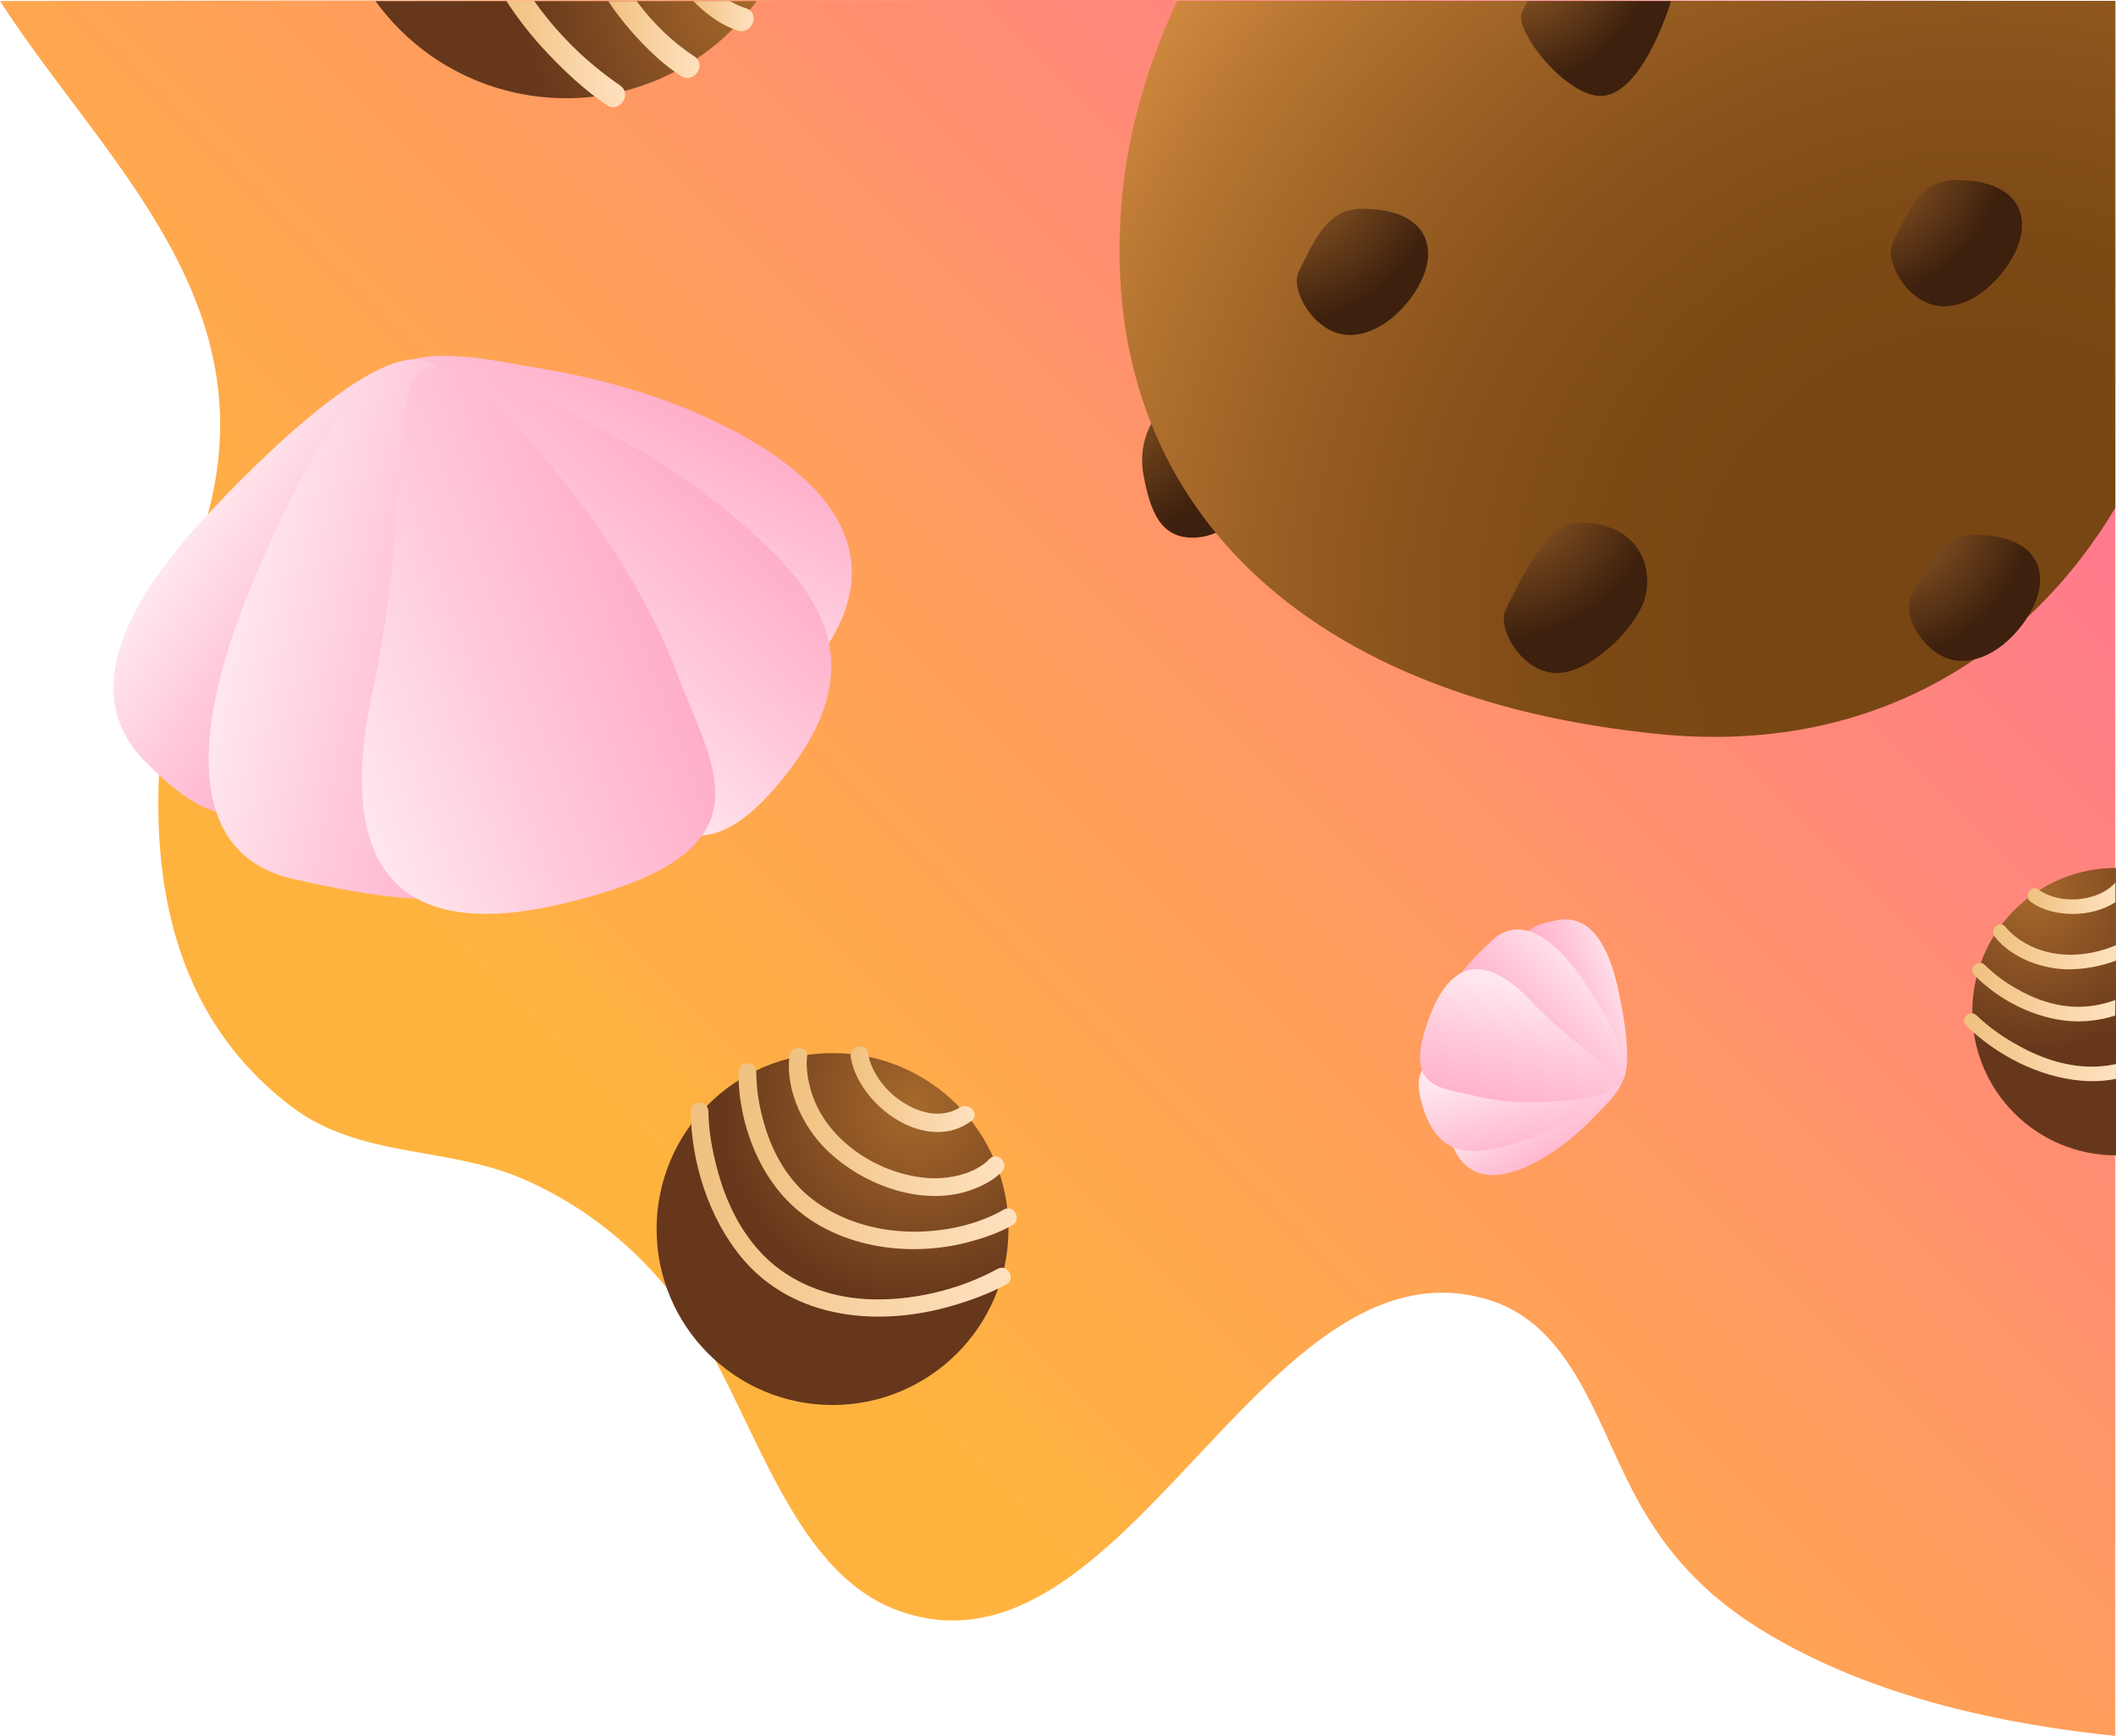
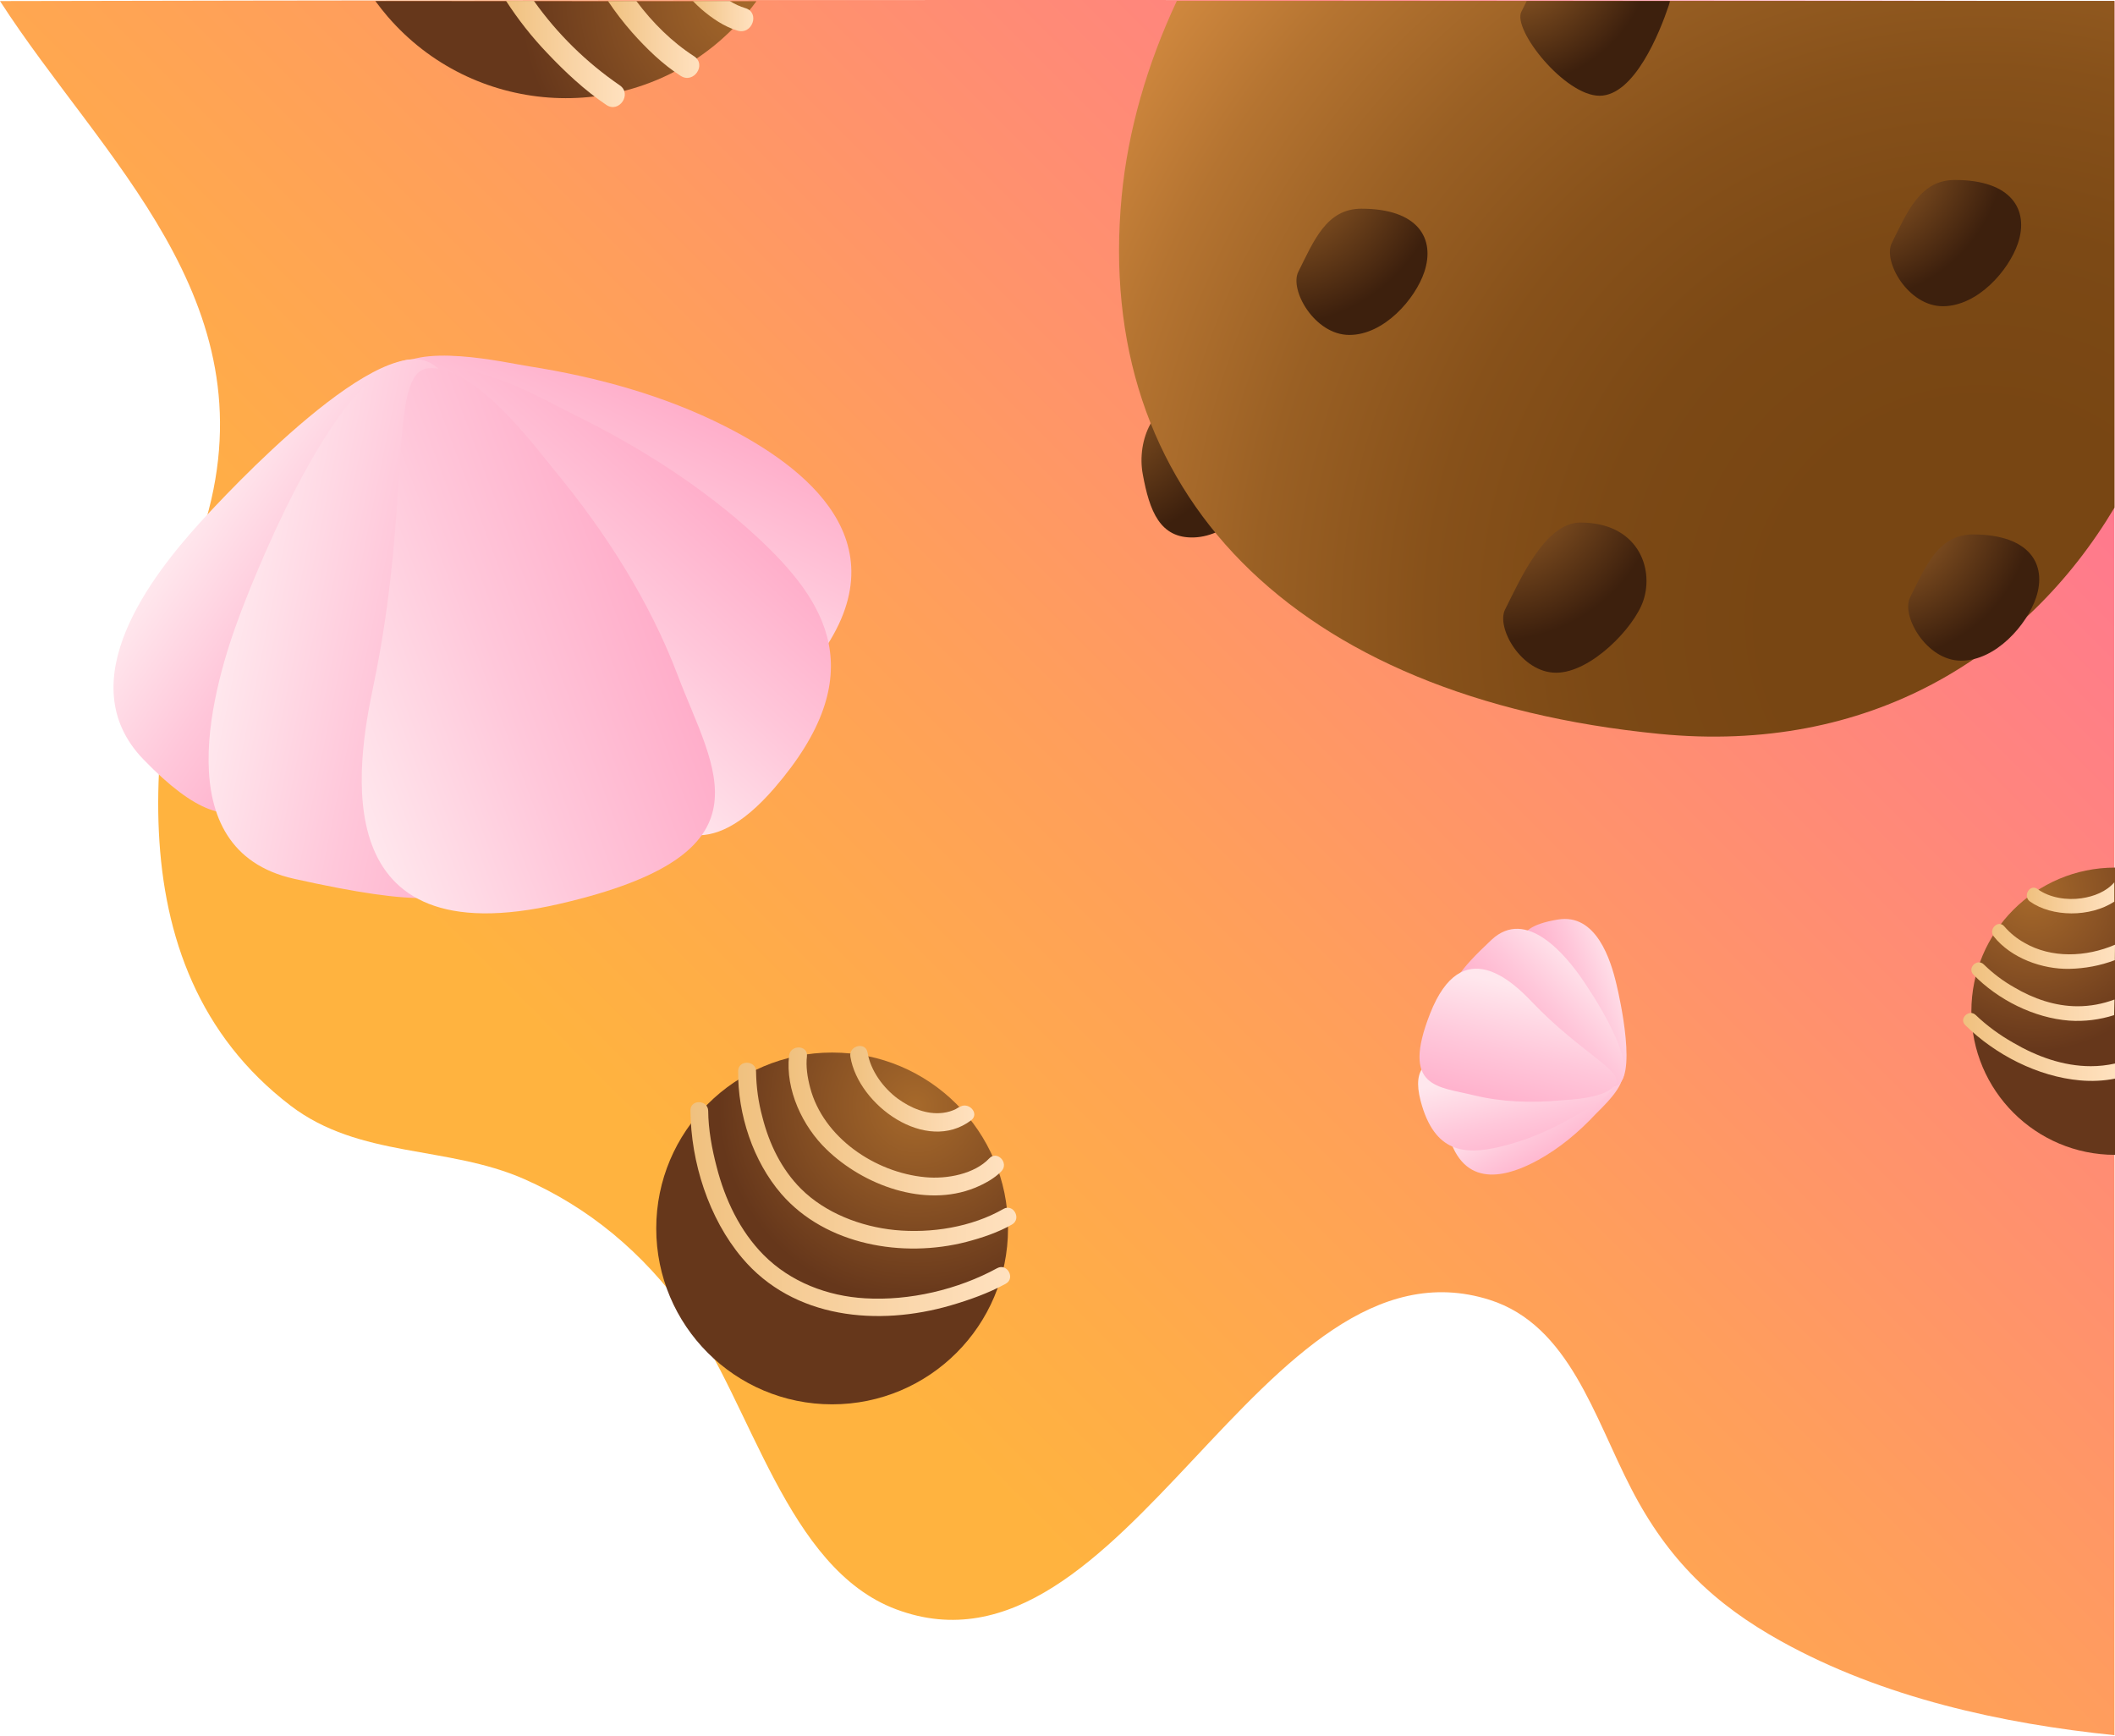
- <svg xmlns="http://www.w3.org/2000/svg" xmlns:xlink="http://www.w3.org/1999/xlink" data-name="Слой 1" viewBox="0 0 1192.85 978.57">
-   <defs>
-     <linearGradient id="e" x1="312.41" y1="774.43" x2="1139.38" y2="-52.54" gradientUnits="userSpaceOnUse">
-       <stop offset=".11" stop-color="#ffb33f" />
-       <stop offset=".4" stop-color="#ff9e5c" />
-       <stop offset="1" stop-color="#ff6aa2" />
-     </linearGradient>
-     <radialGradient id="d" cx="606.64" cy="204.45" r="158.17" gradientUnits="userSpaceOnUse">
-       <stop offset="0" stop-color="#a6692b" />
-       <stop offset=".21" stop-color="#895523" />
-       <stop offset=".65" stop-color="#40220e" />
-       <stop offset=".67" stop-color="#3d200d" />
-     </radialGradient>
-     <radialGradient id="b" cx="422.6" cy="-.62" r="192.31" gradientUnits="userSpaceOnUse">
-       <stop offset="0" stop-color="#a6692b" />
-       <stop offset=".32" stop-color="#895224" />
-       <stop offset=".67" stop-color="#66371b" />
-     </radialGradient>
-     <radialGradient id="f" cx="1117.06" cy="350.19" r="576.17" gradientUnits="userSpaceOnUse">
-       <stop offset=".2" stop-color="#784613" />
-       <stop offset=".38" stop-color="#7c4915" />
-       <stop offset=".54" stop-color="#87511a" />
-       <stop offset=".71" stop-color="#9a6024" />
-       <stop offset=".87" stop-color="#b57431" />
-       <stop offset="1" stop-color="#d1893f" />
-     </radialGradient>
-     <linearGradient id="a" x1="-437.66" y1="-149.16" x2="-306.02" y2="-149.16" gradientTransform="matrix(.45 -.89 .72 .36 621.18 5.02)" gradientUnits="userSpaceOnUse">
-       <stop offset="0" stop-color="#ffe7ed" />
-       <stop offset=".52" stop-color="#ffc7da" />
-       <stop offset="1" stop-color="#ffaeca" />
-     </linearGradient>
-     <linearGradient id="g" x1="-367.16" y1="25.04" x2="-212.41" y2="25.04" gradientTransform="matrix(.68 -.73 .64 .59 521.55 101.05)" xlink:href="#a" />
-     <linearGradient id="h" x1="481.21" y1="57.1" x2="603.43" y2="57.1" gradientTransform="matrix(.83 .56 -.49 .72 -255.94 -23.64)" xlink:href="#a" />
-     <linearGradient id="i" x1="195.53" y1="207.16" x2="327.8" y2="207.16" gradientTransform="matrix(1.2 .25 -.19 .93 -60.88 96.1)" xlink:href="#a" />
-     <linearGradient id="j" x1="-88.66" y1="183.4" x2="70.57" y2="183.57" gradientTransform="matrix(1.15 -.44 .33 .88 221.65 198.44)" xlink:href="#a" />
-     <linearGradient id="k" x1="2748.55" y1="537.44" x2="2795.94" y2="537.44" gradientTransform="matrix(.48 .88 -.7 .39 -87.25 -2010.2)" xlink:href="#a" />
-     <linearGradient id="l" x1="2880.56" y1="-381.06" x2="2936.28" y2="-381.06" gradientTransform="matrix(.22 .98 -.85 .19 -110.03 -2146.68)" xlink:href="#a" />
-     <linearGradient id="m" x1="748.45" y1="-3714.25" x2="792.45" y2="-3714.25" gradientTransform="matrix(-.93 .37 -.32 -.81 432.77 -2717.12)" xlink:href="#a" />
-     <linearGradient id="n" x1="1409.3" y1="-2911.84" x2="1456.92" y2="-2911.84" gradientTransform="matrix(-.88 .85 -.66 -.68 223.67 -2624.07)" xlink:href="#a" />
-     <linearGradient id="o" x1="2199.93" y1="-1681.96" x2="2257.27" y2="-1681.9" gradientTransform="matrix(-.29 1.2 -.91 -.22 -20.6 -2449.06)" xlink:href="#a" />
-     <radialGradient id="p" cx="516.56" cy="623.38" r="166.2" xlink:href="#b" />
-     <linearGradient id="c" x1="416.83" y1="652.28" x2="573.71" y2="652.28" gradientUnits="userSpaceOnUse">
-       <stop offset="0" stop-color="#f0c17f" />
-       <stop offset=".57" stop-color="#f9d4a6" />
-       <stop offset="1" stop-color="#ffe1bf" />
-     </linearGradient>
-     <linearGradient id="q" x1="445.18" y1="633" x2="566.65" y2="633" xlink:href="#c" />
-     <linearGradient id="r" x1="480.02" y1="614.53" x2="550" y2="614.53" xlink:href="#c" />
-     <linearGradient id="s" x1="389.89" y1="682.43" x2="570.28" y2="682.43" xlink:href="#c" />
-     <radialGradient id="t" cx="720" cy="88.02" r="143.25" xlink:href="#d" />
-     <radialGradient id="u" cx="844.09" cy="267.26" r="141.07" xlink:href="#d" />
-     <radialGradient id="v" cx="1044.77" cy="83.43" r="129.13" xlink:href="#d" />
-     <radialGradient id="w" cx="1060.09" cy="285.64" r="129.92" xlink:href="#d" />
-     <radialGradient id="x" cx="850.21" cy="-34.53" r="125.77" xlink:href="#d" />
-     <linearGradient id="y" x1="391.34" y1="9.63" x2="425.33" y2="9.63" xlink:href="#c" />
-     <linearGradient id="z" x1="343.43" y1="22.83" x2="394.87" y2="22.83" xlink:href="#c" />
-     <linearGradient id="A" x1="285.91" y1="30.97" x2="352.9" y2="30.97" xlink:href="#c" />
-     <radialGradient id="B" cx="1146.68" cy="503.89" r="133.76" xlink:href="#b" />
-     <linearGradient id="C" x1="1143.59" y1="506.83" x2="1192.97" y2="506.83" xlink:href="#c" />
-     <linearGradient id="D" x1="1124.09" y1="534.26" x2="1193.35" y2="534.26" xlink:href="#c" />
-     <linearGradient id="E" x1="1112.35" y1="559.76" x2="1192.97" y2="559.76" xlink:href="#c" />
-     <linearGradient id="F" x1="1107.6" y1="590.85" x2="1193.35" y2="590.85" xlink:href="#c" />
-   </defs>
-   <path d="M1193 1.08C799 .32 376.12.32.51 1.08 58 90.25 152.53 169.55 116.73 293.74 85.6 401.7 61.06 545 164.37 624c39 29.83 88.36 22.38 131.69 41.4 36.41 16 66.95 41.29 91.5 75.5 37 51.58 56.64 144.07 118.35 167.17 129.14 48.36 206-215.4 334.76-174.52 44.85 14.25 58.94 66.18 79.79 106.52 20.92 40.51 47.08 65.22 84.5 86 57.46 31.94 124.72 46.45 188 53z" transform="translate(-.51 -.51)" fill="url(#e)" />
-   <path d="M716.24 268c-5.09 15.25-22.72 34.95-42.36 35.58-19.13.62-25-14.82-28.8-35.58-3.58-19.32 6.42-42.35 26.07-42.35 32.19.04 51.3 23.75 45.09 42.35z" transform="translate(-.51 -.51)" fill="url(#d)" />
-   <path d="M212.2 1.16q3.24 4.46 6.9 8.71a132.79 132.79 0 0 0 187.29 13.72 133 133 0 0 0 20.66-22.43z" transform="translate(-.51 -.51)" fill="url(#b)" />
-   <path d="M664.18 1c-16.85 35.77-27.59 73.43-31.08 110.12C617.22 277.85 728.86 394 936.36 414.38c118 11.59 206.55-43.78 256.61-127.59V1z" transform="translate(-.51 -.51)" fill="url(#f)" />
-   <path d="M409.22 240.82c44.15 22.29 103.07 65.79 51.15 133-37.47 48.52-115.36-27-144.9-48.2-15.12-10.85-115.29-84.09-93.58-115.28 12.18-17.5 64.53-5.12 77.1-3.18 38.27 5.93 76.21 16.48 110.23 33.66z" transform="translate(-.51 -.51)" fill="url(#a)" />
-   <path d="M427.33 303.21c39.34 36.37 65.56 77.31 9.85 141.77-73.38 84.92-101.33-58-126.09-88.57-12.68-15.63-96.33-120.51-66.55-144.23 16.7-13.31 66.83 15.95 79.12 21.95 37.42 18.3 73.34 41.06 103.67 69.08z" transform="translate(-.51 -.51)" fill="url(#g)" />
-   <path d="M183.62 401.89c-30 44.36-42.8 88.16-102.11 27-42.82-44.14 5.55-104.83 32-133.91 13.55-14.88 104.65-113.36 132.58-87.49C261.78 222 240.4 276 236.31 289c-12.45 39.75-29.55 78.71-52.69 112.89z" transform="translate(-.51 -.51)" fill="url(#h)" />
-   <path d="M266.65 427.62c-11.71 57.18 43.15 100.52-100.35 68.54-73-16.27-45.35-109.84-30.11-150C144 325.6 197.17 189 241 204.38c24.56 8.63 27.2 72.19 29 87.13 5.61 45.49 5.67 92.05-3.35 136.11z" transform="translate(-.51 -.51)" fill="url(#i)" />
-   <path d="M382.72 381.33c20.47 54.12 55.86 100.59-66.42 128.94-133.5 31-114.31-79.39-105.36-122C233.05 283 219 210.46 242 208.22c26.08-2.54 61.62 45.87 71.15 57.39 28.96 35.09 53.79 74.01 69.57 115.72z" transform="translate(-.51 -.51)" fill="url(#j)" />
-   <path d="M868 654.72c-15.61 8.57-40.53 17.19-49.91-11.92-6.76-21 31.52-28.74 43.84-33.19 6.3-2.27 48.45-17.09 53.28-4.29 2.72 7.19-11.63 20.2-14.76 23.54C890.9 639 880 648.13 868 654.72z" transform="translate(-.51 -.51)" fill="url(#k)" />
-   <path d="M845.8 647.39c-18.81 4.26-36.31 3.7-44.09-26-10.26-39.08 37.87-18.25 52-19.38 7.23-.58 55.4-4 56.38 9.64.54 7.67-18.36 16.58-22.64 19-13.08 7.42-27.16 13.45-41.65 16.74z" transform="translate(-.51 -.51)" fill="url(#l)" />
-   <path d="M866.17 554.93c-7-17.95-17.45-30.66 12.79-35.81 21.83-3.71 30 23 33.22 36.8 1.66 7.05 12.33 54.16-1 57.18-7.5 1.69-19.16-15.65-22.21-19.52-9.29-11.8-17.37-24.81-22.8-38.65z" transform="translate(-.51 -.51)" fill="url(#m)" />
-   <path d="M841.61 574.34c-14.59-15.13-38.63-7.67.1-43.76 19.71-18.36 41.85 8.93 50.67 21.63 4.51 6.5 34.22 50.13 20.73 60-7.57 5.53-27-6.63-31.78-9.13-14.65-7.62-28.48-17.08-39.72-28.74z" transform="translate(-.51 -.51)" fill="url(#n)" />
-   <path d="M831.7 618.23c-20.24-5-41.24-3.92-24.74-46 18-45.94 46.86-17.76 57.67-6.42 26.75 28 51.15 38.62 47.14 45.89-4.56 8.26-26.17 8.95-31.53 9.43-16.33 1.47-32.94.87-48.54-2.9z" transform="translate(-.51 -.51)" fill="url(#o)" />
-   <circle cx="469.33" cy="692.84" r="99.19" fill="url(#p)" />
-   <path d="M416.84 604.56c-.31 24.38 8.41 50.94 24.4 69.37 25.09 28.94 68.59 36.19 104.31 27 8.75-2.25 17.81-5.27 25.69-9.8 5.57-3.2.76-12-4.84-8.75-17.93 10.29-40.93 13.93-61.23 11.92-19.16-1.9-39.26-9.6-53.05-23.34-11-11-17.91-25.33-21.72-40.27a100.85 100.85 0 0 1-3.56-25.8c.08-6.43-9.92-6.76-10-.32z" transform="translate(-.51 -.51)" fill="url(#c)" />
-   <path d="M445.48 595.91c-2.14 19.15 7.64 39.81 21.06 52.85 20.85 20.25 55.52 33.06 83.7 21.71 5.34-2.15 11-5.2 15-9.41 4.43-4.65-2.47-11.89-6.93-7.22-8.24 8.65-23.6 11.8-36.1 10.64-28.19-2.62-57.47-22.35-64.91-50.5-1.5-5.68-2.47-11.86-1.82-17.75.72-6.4-9.29-6.68-10-.32z" transform="translate(-.51 -.51)" fill="url(#q)" />
-   <path d="M480.1 596.47c4.5 27.34 42.75 55 68.1 35.84 5.12-3.88-1.84-11.07-6.92-7.22 2-1.52-1 .52-1.75.88a23.16 23.16 0 0 1-7.13 2.11c-9.2 1.23-18.33-2.69-25.61-8.05-8.15-6-15.29-15.69-17-25.9-1-6.35-10.76-4-9.72 2.34z" transform="translate(-.51 -.51)" fill="url(#r)" />
-   <path d="M389.89 626.8c.23 29.12 10.33 60.8 29.11 83.13 29 34.49 76.83 38.65 117.74 26.83 10.58-3.06 21.34-6.9 31-12.21 5.63-3.09.81-11.85-4.85-8.75-22.1 12.11-49.48 18.46-74.55 17-21.24-1.22-42.08-9.18-57.22-24.42-13.44-13.53-21.75-31.28-26.5-49.57-2.67-10.28-4.67-21.07-4.76-31.7-.05-6.43-10.05-6.77-10-.33z" transform="translate(-.51 -.51)" fill="url(#s)" />
-   <path d="M803.76 153.76c-5.08 15.25-22.71 35.58-42.35 35.58s-33.89-25.41-28.81-35.58c8.79-17.57 15.93-35.58 35.58-35.58 32.19 0 41.82 16.94 35.58 35.58z" transform="translate(-.51 -.51)" fill="url(#t)" />
-   <path d="M927.32 339.22c-5.08 15.25-29.57 40.66-49.22 40.66s-33.88-25.41-28.8-35.58c8.79-17.57 22.8-49.13 42.45-49.13 32.19 0 41.79 25.41 35.57 44.05z" transform="translate(-.51 -.51)" fill="url(#u)" />
-   <path d="M1138.6 137.61c-5.08 15.25-22.71 35.58-42.36 35.58s-33.88-25.42-28.8-35.58C1076.23 120 1083.37 102 1103 102c32.21 0 41.81 17 35.6 35.61z" transform="translate(-.51 -.51)" fill="url(#v)" />
-   <path d="M1148.76 337.52c-5.08 15.25-22.7 35.58-42.35 35.58s-33.88-25.41-28.8-35.58c8.78-17.57 15.93-35.57 35.58-35.57 32.19.05 41.81 16.93 35.57 35.57z" transform="translate(-.51 -.51)" fill="url(#w)" />
-   <path d="M861.56 1.16l-3 6c-5.08 10.16 24.49 47.43 44.14 47.43s33.92-35.59 39-50.82a20.1 20.1 0 0 0 .68-2.61z" transform="translate(-.51 -.51)" fill="url(#x)" />
-   <path d="M420.88 5.12a37.31 37.31 0 0 1-8.79-4h-20.75c1.53 1.58 3.13 3.11 4.82 4.57 5.82 5 12.9 9.86 20.39 12.06 8.23 2.46 12.63-10.19 4.33-12.63z" transform="translate(-.51 -.51)" fill="url(#y)" />
-   <path d="M391.9 32.25c-12.37-8-23.38-18.85-32.49-31.09h-16A159.31 159.31 0 0 0 357 18.83c8 9 17.2 18 27.42 24.55 7.26 4.67 14.75-6.44 7.48-11.13z" transform="translate(-.51 -.51)" fill="url(#z)" />
-   <path d="M350 48.62A192.45 192.45 0 0 1 301.61 1h-15.7A203.27 203.27 0 0 0 309 30.32c10.12 10.68 21.29 21.16 33.55 29.43 7.14 4.81 14.61-6.3 7.45-11.13z" transform="translate(-.51 -.51)" fill="url(#A)" />
-   <path d="M1193.35 489.8a81 81 0 0 0 0 162z" transform="translate(-.51 -.51)" fill="url(#B)" />
-   <path d="M1193 498c-4.64 5.36-11.73 8.1-18.61 9.14-8.17 1.23-17.88-.23-24.75-5.16-4.27-3.06-8.51 3.92-4.26 7 12.46 8.93 34 9 47.62.11z" transform="translate(-.51 -.51)" fill="url(#C)" />
-   <path d="M1193.35 533.32c-16.31 7-35.82 7.75-51.06-1.11A40.46 40.46 0 0 1 1131 523c-3.29-4.11-9.22 1.5-6 5.58 9.82 12.29 27.4 18.57 42.67 18.35a77.73 77.73 0 0 0 25.64-4.9z" transform="translate(-.51 -.51)" fill="url(#D)" />
-   <path d="M1193 564.24a61.83 61.83 0 0 1-20.77 3.83c-12.7 0-25-4.27-35.79-10.7a82.17 82.17 0 0 1-17-12.84c-3.67-3.76-9.63 1.82-6 5.59 13.9 14.25 34.27 24.55 54.13 26a67.59 67.59 0 0 0 25.34-3.14z" transform="translate(-.51 -.51)" fill="url(#E)" />
-   <path d="M1193.35 600.33a62.7 62.7 0 0 1-13.64 1.47c-15.57 0-30.62-5.5-43.92-13.32a107.62 107.62 0 0 1-21-15.55c-3.74-3.68-9.71 1.89-6 5.58 16.94 16.68 41 29.14 64.79 31.19a71.17 71.17 0 0 0 19.77-1z" transform="translate(-.51 -.51)" fill="url(#F)" />
+ <svg xmlns="http://www.w3.org/2000/svg" version="1.1" id="Слой_1" x="0px" y="0px" viewBox="0 0 1192.8 978.6" style="enable-background:new 0 0 1192.8 978.6;" xml:space="preserve">
+   <style type="text/css">
+ 	.st0{fill:url(#SVGID_1_);}
+ 	.st1{fill:url(#SVGID_2_);}
+ 	.st2{fill:url(#SVGID_3_);}
+ 	.st3{fill:url(#SVGID_4_);}
+ 	.st4{fill:url(#SVGID_5_);}
+ 	.st5{fill:url(#SVGID_6_);}
+ 	.st6{fill:url(#SVGID_7_);}
+ 	.st7{fill:url(#SVGID_8_);}
+ 	.st8{fill:url(#SVGID_9_);}
+ 	.st9{fill:url(#SVGID_10_);}
+ 	.st10{fill:url(#SVGID_11_);}
+ 	.st11{fill:url(#SVGID_12_);}
+ 	.st12{fill:url(#SVGID_13_);}
+ 	.st13{fill:url(#SVGID_14_);}
+ 	.st14{fill:url(#SVGID_15_);}
+ 	.st15{fill:url(#SVGID_16_);}
+ 	.st16{fill:url(#SVGID_17_);}
+ 	.st17{fill:url(#SVGID_18_);}
+ 	.st18{fill:url(#SVGID_19_);}
+ 	.st19{fill:url(#SVGID_20_);}
+ 	.st20{fill:url(#SVGID_21_);}
+ 	.st21{fill:url(#SVGID_22_);}
+ 	.st22{fill:url(#SVGID_23_);}
+ 	.st23{fill:url(#SVGID_24_);}
+ 	.st24{fill:url(#SVGID_25_);}
+ 	.st25{fill:url(#SVGID_26_);}
+ 	.st26{fill:url(#SVGID_27_);}
+ 	.st27{fill:url(#SVGID_28_);}
+ 	.st28{fill:url(#SVGID_29_);}
+ 	.st29{fill:url(#SVGID_30_);}
+ 	.st30{fill:url(#SVGID_31_);}
+ 	.st31{fill:url(#SVGID_32_);}
+ </style>
+   <linearGradient id="SVGID_1_" gradientUnits="userSpaceOnUse" x1="312.407" y1="203.597" x2="1139.365" y2="1030.555" gradientTransform="matrix(1 0 0 -1 -0.51 977.49)">
+     <stop offset="0.11" style="stop-color:#FFB33F" />
+     <stop offset="0.4" style="stop-color:#FF9E5C" />
+     <stop offset="1" style="stop-color:#FF6AA2" />
+   </linearGradient>
+   <path class="st0" d="M1192.5,0.6C798.5-0.2,375.6-0.2,0,0.6C57.5,89.7,152,169,116.2,293.2c-31.1,108-55.7,251.3,47.6,330.3  c39,29.8,88.4,22.4,131.7,41.4c36.4,16,67,41.3,91.5,75.5c37,51.6,56.6,144.1,118.4,167.2c129.1,48.4,206-215.4,334.8-174.5  c44.8,14.3,58.9,66.2,79.8,106.5c20.9,40.5,47.1,65.2,84.5,86c57.5,31.9,124.7,46.5,188,53L1192.5,0.6z" />
+   <radialGradient id="SVGID_2_" cx="606.64" cy="773.55" r="158.17" gradientTransform="matrix(1 0 0 -1 -0.51 977.49)" gradientUnits="userSpaceOnUse">
+     <stop offset="0" style="stop-color:#A6692B" />
+     <stop offset="0.21" style="stop-color:#895523" />
+     <stop offset="0.65" style="stop-color:#40220E" />
+     <stop offset="0.67" style="stop-color:#3D200D" />
+   </radialGradient>
+   <path class="st1" d="M715.7,267.5c-5.1,15.3-22.7,35-42.4,35.6c-19.1,0.6-25-14.8-28.8-35.6c-3.6-19.3,6.4-42.3,26.1-42.3  C702.8,225.2,721.9,248.9,715.7,267.5L715.7,267.5z" />
+   <radialGradient id="SVGID_3_" cx="422.6" cy="978.62" r="192.31" gradientTransform="matrix(1 0 0 -1 -0.51 977.49)" gradientUnits="userSpaceOnUse">
+     <stop offset="0" style="stop-color:#A6692B" />
+     <stop offset="0.32" style="stop-color:#895224" />
+     <stop offset="0.67" style="stop-color:#66371B" />
+   </radialGradient>
+   <path class="st2" d="M211.7,0.6c2.2,3,4.5,5.9,6.9,8.7C266.5,64.9,350.4,71,405.9,23.1c7.7-6.7,14.7-14.2,20.7-22.4L211.7,0.6z" />
+   <radialGradient id="SVGID_4_" cx="1117.06" cy="627.81" r="576.17" gradientTransform="matrix(1 0 0 -1 -0.51 977.49)" gradientUnits="userSpaceOnUse">
+     <stop offset="0.2" style="stop-color:#784613" />
+     <stop offset="0.38" style="stop-color:#7C4915" />
+     <stop offset="0.54" style="stop-color:#87511A" />
+     <stop offset="0.71" style="stop-color:#9A6024" />
+     <stop offset="0.87" style="stop-color:#B57431" />
+     <stop offset="1" style="stop-color:#D1893F" />
+   </radialGradient>
+   <path class="st3" d="M663.7,0.5c-16.8,35.8-27.6,73.4-31.1,110.1c-15.9,166.7,95.8,282.9,303.3,303.3  c118,11.6,206.6-43.8,256.6-127.6V0.5H663.7z" />
+   <linearGradient id="SVGID_5_" gradientUnits="userSpaceOnUse" x1="-32.467" y1="1404.806" x2="99.173" y2="1404.806" gradientTransform="matrix(0.45 -0.89 -0.72 -0.36 1343.05 817.49)">
+     <stop offset="0" style="stop-color:#FFE7ED" />
+     <stop offset="0.52" style="stop-color:#FFC7DA" />
+     <stop offset="1" style="stop-color:#FFAECA" />
+   </linearGradient>
+   <path class="st4" d="M408.7,240.3c44.1,22.3,103.1,65.8,51.1,133c-37.5,48.5-115.4-27-144.9-48.2c-15.1-10.9-115.3-84.1-93.6-115.3  c12.2-17.5,64.5-5.1,77.1-3.2C336.7,212.6,374.7,223.1,408.7,240.3z" />
+   <linearGradient id="SVGID_6_" gradientUnits="userSpaceOnUse" x1="-80.096" y1="1190.768" x2="74.654" y2="1190.768" gradientTransform="matrix(0.68 -0.73 -0.64 -0.59 1104.72 1028.13)">
+     <stop offset="0" style="stop-color:#FFE7ED" />
+     <stop offset="0.52" style="stop-color:#FFC7DA" />
+     <stop offset="1" style="stop-color:#FFAECA" />
+   </linearGradient>
+   <path class="st5" d="M426.8,302.7c39.3,36.4,65.6,77.3,9.9,141.8c-73.4,84.9-101.3-58-126.1-88.6c-12.7-15.6-96.3-120.5-66.5-144.2  c16.7-13.3,66.8,15.9,79.1,21.9C360.6,251.9,396.5,274.7,426.8,302.7L426.8,302.7z" />
+   <linearGradient id="SVGID_7_" gradientUnits="userSpaceOnUse" x1="407.221" y1="686.321" x2="529.421" y2="686.321" gradientTransform="matrix(0.83 0.56 0.49 -0.72 -559.74 553.17)">
+     <stop offset="0" style="stop-color:#FFE7ED" />
+     <stop offset="0.52" style="stop-color:#FFC7DA" />
+     <stop offset="1" style="stop-color:#FFAECA" />
+   </linearGradient>
+   <path class="st6" d="M183.1,401.4c-30,44.4-42.8,88.2-102.1,27c-42.8-44.1,5.6-104.8,32-133.9c13.6-14.9,104.7-113.4,132.6-87.5  c15.7,14.5-5.7,68.5-9.8,81.5C223.4,328.2,206.3,367.2,183.1,401.4z" />
+   <linearGradient id="SVGID_8_" gradientUnits="userSpaceOnUse" x1="225.939" y1="705.899" x2="358.209" y2="705.899" gradientTransform="matrix(1.2 0.25 0.19 -0.93 -271 935.36)">
+     <stop offset="0" style="stop-color:#FFE7ED" />
+     <stop offset="0.52" style="stop-color:#FFC7DA" />
+     <stop offset="1" style="stop-color:#FFAECA" />
+   </linearGradient>
+   <path class="st7" d="M266.1,427.1c-11.7,57.2,43.1,100.5-100.3,68.5c-73-16.3-45.4-109.8-30.1-150c7.8-20.6,61-157.2,104.8-141.8  c24.6,8.6,27.2,72.2,29,87.1C275.1,336.5,275.2,383,266.1,427.1z" />
+   <linearGradient id="SVGID_9_" gradientUnits="userSpaceOnUse" x1="62.378" y1="925.023" x2="221.515" y2="924.853" gradientTransform="matrix(1.15 -0.44 -0.33 -0.88 413.11 1239.49)">
+     <stop offset="0" style="stop-color:#FFE7ED" />
+     <stop offset="0.52" style="stop-color:#FFC7DA" />
+     <stop offset="1" style="stop-color:#FFAECA" />
+   </linearGradient>
+   <path class="st8" d="M382.2,380.8c20.5,54.1,55.9,100.6-66.4,128.9c-133.5,31-114.3-79.4-105.4-122c22.1-105.3,8.1-177.8,31.1-180  c26.1-2.5,61.6,45.9,71.1,57.4C341.6,300.2,366.4,339.1,382.2,380.8z" />
+   <linearGradient id="SVGID_10_" gradientUnits="userSpaceOnUse" x1="2718.255" y1="-26.868" x2="2765.649" y2="-26.868" gradientTransform="matrix(0.48 0.88 0.7 -0.39 -425.14 -1787.98)">
+     <stop offset="0" style="stop-color:#FFE7ED" />
+     <stop offset="0.52" style="stop-color:#FFC7DA" />
+     <stop offset="1" style="stop-color:#FFAECA" />
+   </linearGradient>
+   <path class="st9" d="M867.5,654.2c-15.6,8.6-40.5,17.2-49.9-11.9c-6.8-21,31.5-28.7,43.8-33.2c6.3-2.3,48.5-17.1,53.3-4.3  c2.7,7.2-11.6,20.2-14.8,23.5C890.4,638.5,879.5,647.6,867.5,654.2z" />
+   <linearGradient id="SVGID_11_" gradientUnits="userSpaceOnUse" x1="2919.187" y1="798.694" x2="2974.907" y2="798.694" gradientTransform="matrix(0.22 0.98 0.85 -0.19 -468.81 -2106.86)">
+     <stop offset="0" style="stop-color:#FFE7ED" />
+     <stop offset="0.52" style="stop-color:#FFC7DA" />
+     <stop offset="1" style="stop-color:#FFAECA" />
+   </linearGradient>
+   <path class="st10" d="M845.3,646.9c-18.8,4.3-36.3,3.7-44.1-26c-10.3-39.1,37.9-18.3,52-19.4c7.2-0.6,55.4-4,56.4,9.6  c0.5,7.7-18.4,16.6-22.6,19C873.9,637.6,859.8,643.6,845.3,646.9L845.3,646.9z" />
+   <linearGradient id="SVGID_12_" gradientUnits="userSpaceOnUse" x1="1328.223" y1="4035.401" x2="1372.223" y2="4035.401" gradientTransform="matrix(-0.93 0.37 0.32 0.81 863.56 -3205.24)">
+     <stop offset="0" style="stop-color:#FFE7ED" />
+     <stop offset="0.52" style="stop-color:#FFC7DA" />
+     <stop offset="1" style="stop-color:#FFAECA" />
+   </linearGradient>
+   <path class="st11" d="M865.7,554.4c-7-18-17.5-30.7,12.8-35.8c21.8-3.7,30,23,33.2,36.8c1.7,7,12.3,54.2-1,57.2  c-7.5,1.7-19.2-15.7-22.2-19.5C879.2,581.3,871.1,568.3,865.7,554.4L865.7,554.4z" />
+   <linearGradient id="SVGID_13_" gradientUnits="userSpaceOnUse" x1="1822.179" y1="3208.621" x2="1869.799" y2="3208.621" gradientTransform="matrix(-0.88 0.85 0.66 0.68 385.9 -3182.2)">
+     <stop offset="0" style="stop-color:#FFE7ED" />
+     <stop offset="0.52" style="stop-color:#FFC7DA" />
+     <stop offset="1" style="stop-color:#FFAECA" />
+   </linearGradient>
+   <path class="st12" d="M841.1,573.8c-14.6-15.1-38.6-7.7,0.1-43.8c19.7-18.4,41.8,8.9,50.7,21.6c4.5,6.5,34.2,50.1,20.7,60  c-7.6,5.5-27-6.6-31.8-9.1C866.2,595,852.3,585.5,841.1,573.8L841.1,573.8z" />
+   <linearGradient id="SVGID_14_" gradientUnits="userSpaceOnUse" x1="2423.61" y1="1995.938" x2="2480.95" y2="1995.878" gradientTransform="matrix(-0.29 1.2 0.91 0.22 -247.26 -2788.35)">
+     <stop offset="0" style="stop-color:#FFE7ED" />
+     <stop offset="0.52" style="stop-color:#FFC7DA" />
+     <stop offset="1" style="stop-color:#FFAECA" />
+   </linearGradient>
+   <path class="st13" d="M831.2,617.7c-20.2-5-41.2-3.9-24.7-46c18-45.9,46.9-17.8,57.7-6.4c26.8,28,51.2,38.6,47.1,45.9  c-4.6,8.3-26.2,9-31.5,9.4C863.4,622.1,846.8,621.5,831.2,617.7z" />
+   <radialGradient id="SVGID_15_" cx="516.56" cy="354.62" r="166.2" gradientTransform="matrix(1 0 0 -1 0 978)" gradientUnits="userSpaceOnUse">
+     <stop offset="0" style="stop-color:#A6692B" />
+     <stop offset="0.32" style="stop-color:#895224" />
+     <stop offset="0.67" style="stop-color:#66371B" />
+   </radialGradient>
+   <circle class="st14" cx="469.3" cy="692.8" r="99.2" />
+   <linearGradient id="SVGID_16_" gradientUnits="userSpaceOnUse" x1="416.832" y1="325.712" x2="573.714" y2="325.712" gradientTransform="matrix(1 0 0 -1 -0.51 977.49)">
+     <stop offset="0" style="stop-color:#F0C17F" />
+     <stop offset="0.57" style="stop-color:#F9D4A6" />
+     <stop offset="1" style="stop-color:#FFE1BF" />
+   </linearGradient>
+   <path class="st15" d="M416.3,604c-0.3,24.4,8.4,50.9,24.4,69.4c25.1,28.9,68.6,36.2,104.3,27c8.8-2.3,17.8-5.3,25.7-9.8  c5.6-3.2,0.8-12-4.8-8.8c-17.9,10.3-40.9,13.9-61.2,11.9c-19.2-1.9-39.3-9.6-53-23.3c-11-11-17.9-25.3-21.7-40.3  c-2.3-8.4-3.5-17.1-3.6-25.8C426.4,597.9,416.4,597.6,416.3,604L416.3,604z" />
+   <linearGradient id="SVGID_17_" gradientUnits="userSpaceOnUse" x1="445.186" y1="345" x2="566.666" y2="345" gradientTransform="matrix(1 0 0 -1 -0.51 977.49)">
+     <stop offset="0" style="stop-color:#F0C17F" />
+     <stop offset="0.57" style="stop-color:#F9D4A6" />
+     <stop offset="1" style="stop-color:#FFE1BF" />
+   </linearGradient>
+   <path class="st16" d="M445,595.4c-2.1,19.2,7.6,39.8,21.1,52.8c20.9,20.3,55.5,33.1,83.7,21.7c5.3-2.2,11-5.2,15-9.4  c4.4-4.7-2.5-11.9-6.9-7.2c-8.2,8.7-23.6,11.8-36.1,10.6c-28.2-2.6-57.5-22.3-64.9-50.5c-1.5-5.7-2.5-11.9-1.8-17.8  C455.7,589.3,445.7,589,445,595.4L445,595.4z" />
+   <linearGradient id="SVGID_18_" gradientUnits="userSpaceOnUse" x1="479.993" y1="363.472" x2="549.993" y2="363.472" gradientTransform="matrix(1 0 0 -1 -0.51 977.49)">
+     <stop offset="0" style="stop-color:#F0C17F" />
+     <stop offset="0.57" style="stop-color:#F9D4A6" />
+     <stop offset="1" style="stop-color:#FFE1BF" />
+   </linearGradient>
+   <path class="st17" d="M479.6,596c4.5,27.3,42.7,55,68.1,35.8c5.1-3.9-1.8-11.1-6.9-7.2c2-1.5-1,0.5-1.8,0.9  c-2.2,1.1-4.7,1.8-7.1,2.1c-9.2,1.2-18.3-2.7-25.6-8c-8.1-6-15.3-15.7-17-25.9C488.3,587.3,478.5,589.6,479.6,596L479.6,596z" />
+   <linearGradient id="SVGID_19_" gradientUnits="userSpaceOnUse" x1="389.86" y1="295.578" x2="570.25" y2="295.578" gradientTransform="matrix(1 0 0 -1 -0.51 977.49)">
+     <stop offset="0" style="stop-color:#F0C17F" />
+     <stop offset="0.57" style="stop-color:#F9D4A6" />
+     <stop offset="1" style="stop-color:#FFE1BF" />
+   </linearGradient>
+   <path class="st18" d="M389.4,626.3c0.2,29.1,10.3,60.8,29.1,83.1c29,34.5,76.8,38.7,117.7,26.8c10.6-3.1,21.3-6.9,31-12.2  c5.6-3.1,0.8-11.8-4.8-8.8c-22.1,12.1-49.5,18.5-74.5,17c-21.2-1.2-42.1-9.2-57.2-24.4c-13.4-13.5-21.8-31.3-26.5-49.6  c-2.7-10.3-4.7-21.1-4.8-31.7C399.3,620.2,389.3,619.8,389.4,626.3L389.4,626.3z" />
+   <radialGradient id="SVGID_20_" cx="720" cy="889.98" r="143.25" gradientTransform="matrix(1 0 0 -1 -0.51 977.49)" gradientUnits="userSpaceOnUse">
+     <stop offset="0" style="stop-color:#A6692B" />
+     <stop offset="0.21" style="stop-color:#895523" />
+     <stop offset="0.65" style="stop-color:#40220E" />
+     <stop offset="0.67" style="stop-color:#3D200D" />
+   </radialGradient>
+   <path class="st19" d="M803.3,153.3c-5.1,15.3-22.7,35.6-42.3,35.6s-33.9-25.4-28.8-35.6c8.8-17.6,15.9-35.6,35.6-35.6  C799.9,117.7,809.5,134.6,803.3,153.3L803.3,153.3z" />
+   <radialGradient id="SVGID_21_" cx="844.09" cy="710.74" r="141.07" gradientTransform="matrix(1 0 0 -1 -0.51 977.49)" gradientUnits="userSpaceOnUse">
+     <stop offset="0" style="stop-color:#A6692B" />
+     <stop offset="0.21" style="stop-color:#895523" />
+     <stop offset="0.65" style="stop-color:#40220E" />
+     <stop offset="0.67" style="stop-color:#3D200D" />
+   </radialGradient>
+   <path class="st20" d="M926.8,338.7c-5.1,15.3-29.6,40.7-49.2,40.7s-33.9-25.4-28.8-35.6c8.8-17.6,22.8-49.1,42.5-49.1  C923.4,294.7,933,320.1,926.8,338.7L926.8,338.7z" />
+   <radialGradient id="SVGID_22_" cx="1044.77" cy="894.57" r="129.13" gradientTransform="matrix(1 0 0 -1 -0.51 977.49)" gradientUnits="userSpaceOnUse">
+     <stop offset="0" style="stop-color:#A6692B" />
+     <stop offset="0.21" style="stop-color:#895523" />
+     <stop offset="0.65" style="stop-color:#40220E" />
+     <stop offset="0.67" style="stop-color:#3D200D" />
+   </radialGradient>
+   <path class="st21" d="M1138.1,137.1c-5.1,15.3-22.7,35.6-42.4,35.6s-33.9-25.4-28.8-35.6c8.8-17.6,15.9-35.6,35.6-35.6  C1134.7,101.5,1144.3,118.5,1138.1,137.1z" />
+   <radialGradient id="SVGID_23_" cx="1060.09" cy="692.36" r="129.92" gradientTransform="matrix(1 0 0 -1 -0.51 977.49)" gradientUnits="userSpaceOnUse">
+     <stop offset="0" style="stop-color:#A6692B" />
+     <stop offset="0.21" style="stop-color:#895523" />
+     <stop offset="0.65" style="stop-color:#40220E" />
+     <stop offset="0.67" style="stop-color:#3D200D" />
+   </radialGradient>
+   <path class="st22" d="M1148.3,337c-5.1,15.3-22.7,35.6-42.3,35.6s-33.9-25.4-28.8-35.6c8.8-17.6,15.9-35.6,35.6-35.6  C1144.9,301.5,1154.5,318.4,1148.3,337L1148.3,337z" />
+   <radialGradient id="SVGID_24_" cx="850.21" cy="1012.53" r="125.77" gradientTransform="matrix(1 0 0 -1 -0.51 977.49)" gradientUnits="userSpaceOnUse">
+     <stop offset="0" style="stop-color:#A6692B" />
+     <stop offset="0.21" style="stop-color:#895523" />
+     <stop offset="0.65" style="stop-color:#40220E" />
+     <stop offset="0.67" style="stop-color:#3D200D" />
+   </radialGradient>
+   <path class="st23" d="M861,0.6l-3,6c-5.1,10.2,24.5,47.4,44.1,47.4s33.9-35.6,39-50.8c0.3-0.9,0.5-1.7,0.7-2.6L861,0.6z" />
+   <linearGradient id="SVGID_25_" gradientUnits="userSpaceOnUse" x1="391.34" y1="968.407" x2="425.327" y2="968.407" gradientTransform="matrix(1 0 0 -1 -0.51 977.49)">
+     <stop offset="0" style="stop-color:#F0C17F" />
+     <stop offset="0.57" style="stop-color:#F9D4A6" />
+     <stop offset="1" style="stop-color:#FFE1BF" />
+   </linearGradient>
+   <path class="st24" d="M420.4,4.6c-3.1-0.9-6-2.3-8.8-4h-20.8c1.5,1.6,3.1,3.1,4.8,4.6c5.8,5,12.9,9.9,20.4,12.1  C424.3,19.7,428.7,7.1,420.4,4.6L420.4,4.6z" />
+   <linearGradient id="SVGID_26_" gradientUnits="userSpaceOnUse" x1="343.41" y1="955.169" x2="394.867" y2="955.169" gradientTransform="matrix(1 0 0 -1 -0.51 977.49)">
+     <stop offset="0" style="stop-color:#F0C17F" />
+     <stop offset="0.57" style="stop-color:#F9D4A6" />
+     <stop offset="1" style="stop-color:#FFE1BF" />
+   </linearGradient>
+   <path class="st25" d="M391.4,31.7c-12.4-8-23.4-18.9-32.5-31.1h-16c4.1,6.2,8.7,12.1,13.6,17.7c8,9,17.2,18,27.4,24.5  C391.2,47.5,398.7,36.4,391.4,31.7L391.4,31.7z" />
+   <linearGradient id="SVGID_27_" gradientUnits="userSpaceOnUse" x1="285.91" y1="947.034" x2="352.903" y2="947.034" gradientTransform="matrix(1 0 0 -1 -0.51 977.49)">
+     <stop offset="0" style="stop-color:#F0C17F" />
+     <stop offset="0.57" style="stop-color:#F9D4A6" />
+     <stop offset="1" style="stop-color:#FFE1BF" />
+   </linearGradient>
+   <path class="st26" d="M349.5,48.1c-18.8-12.9-35.2-29-48.4-47.6h-15.7c6.8,10.5,14.5,20.3,23.1,29.3C318.6,40.5,329.8,51,342,59.2  C349.2,64,356.6,52.9,349.5,48.1z" />
+   <radialGradient id="SVGID_28_" cx="1146.68" cy="474.11" r="133.76" gradientTransform="matrix(1 0 0 -1 -0.51 977.49)" gradientUnits="userSpaceOnUse">
+     <stop offset="0" style="stop-color:#A6692B" />
+     <stop offset="0.32" style="stop-color:#895224" />
+     <stop offset="0.67" style="stop-color:#66371B" />
+   </radialGradient>
+   <path class="st27" d="M1192.8,489.3c-44.7,0-81,36.3-81,81s36.3,81,81,81V489.3z" />
+   <linearGradient id="SVGID_29_" gradientUnits="userSpaceOnUse" x1="1143.618" y1="471.141" x2="1193" y2="471.141" gradientTransform="matrix(1 0 0 -1 -0.51 977.49)">
+     <stop offset="0" style="stop-color:#F0C17F" />
+     <stop offset="0.57" style="stop-color:#F9D4A6" />
+     <stop offset="1" style="stop-color:#FFE1BF" />
+   </linearGradient>
+   <path class="st28" d="M1192.5,497.5c-4.6,5.4-11.7,8.1-18.6,9.1c-8.2,1.2-17.9-0.2-24.8-5.2c-4.3-3.1-8.5,3.9-4.3,7  c12.5,8.9,34,9,47.6,0.1V497.5z" />
+   <linearGradient id="SVGID_30_" gradientUnits="userSpaceOnUse" x1="1124.072" y1="443.75" x2="1193.35" y2="443.75" gradientTransform="matrix(1 0 0 -1 -0.51 977.49)">
+     <stop offset="0" style="stop-color:#F0C17F" />
+     <stop offset="0.57" style="stop-color:#F9D4A6" />
+     <stop offset="1" style="stop-color:#FFE1BF" />
+   </linearGradient>
+   <path class="st29" d="M1192.8,532.8c-16.3,7-35.8,7.8-51.1-1.1c-4.3-2.4-8.1-5.5-11.3-9.2c-3.3-4.1-9.2,1.5-6,5.6  c9.8,12.3,27.4,18.6,42.7,18.3c8.8-0.2,17.4-1.8,25.6-4.9L1192.8,532.8z" />
+   <linearGradient id="SVGID_31_" gradientUnits="userSpaceOnUse" x1="1112.31" y1="418.224" x2="1193" y2="418.224" gradientTransform="matrix(1 0 0 -1 -0.51 977.49)">
+     <stop offset="0" style="stop-color:#F0C17F" />
+     <stop offset="0.57" style="stop-color:#F9D4A6" />
+     <stop offset="1" style="stop-color:#FFE1BF" />
+   </linearGradient>
+   <path class="st30" d="M1192.5,563.7c-6.7,2.5-13.7,3.8-20.8,3.8c-12.7,0-25-4.3-35.8-10.7c-6.2-3.5-11.9-7.8-17-12.8  c-3.7-3.8-9.6,1.8-6,5.6c13.9,14.3,34.3,24.5,54.1,26c8.6,0.6,17.2-0.5,25.3-3.1L1192.5,563.7z" />
+   <linearGradient id="SVGID_32_" gradientUnits="userSpaceOnUse" x1="1107.62" y1="387.147" x2="1193.35" y2="387.147" gradientTransform="matrix(1 0 0 -1 -0.51 977.49)">
+     <stop offset="0" style="stop-color:#F0C17F" />
+     <stop offset="0.57" style="stop-color:#F9D4A6" />
+     <stop offset="1" style="stop-color:#FFE1BF" />
+   </linearGradient>
+   <path class="st31" d="M1192.8,599.8c-4.5,1-9.1,1.5-13.6,1.5c-15.6,0-30.6-5.5-43.9-13.3c-7.6-4.3-14.7-9.5-21-15.5  c-3.7-3.7-9.7,1.9-6,5.6c16.9,16.7,41,29.1,64.8,31.2c6.6,0.6,13.3,0.3,19.8-1V599.8z" />
</svg>
